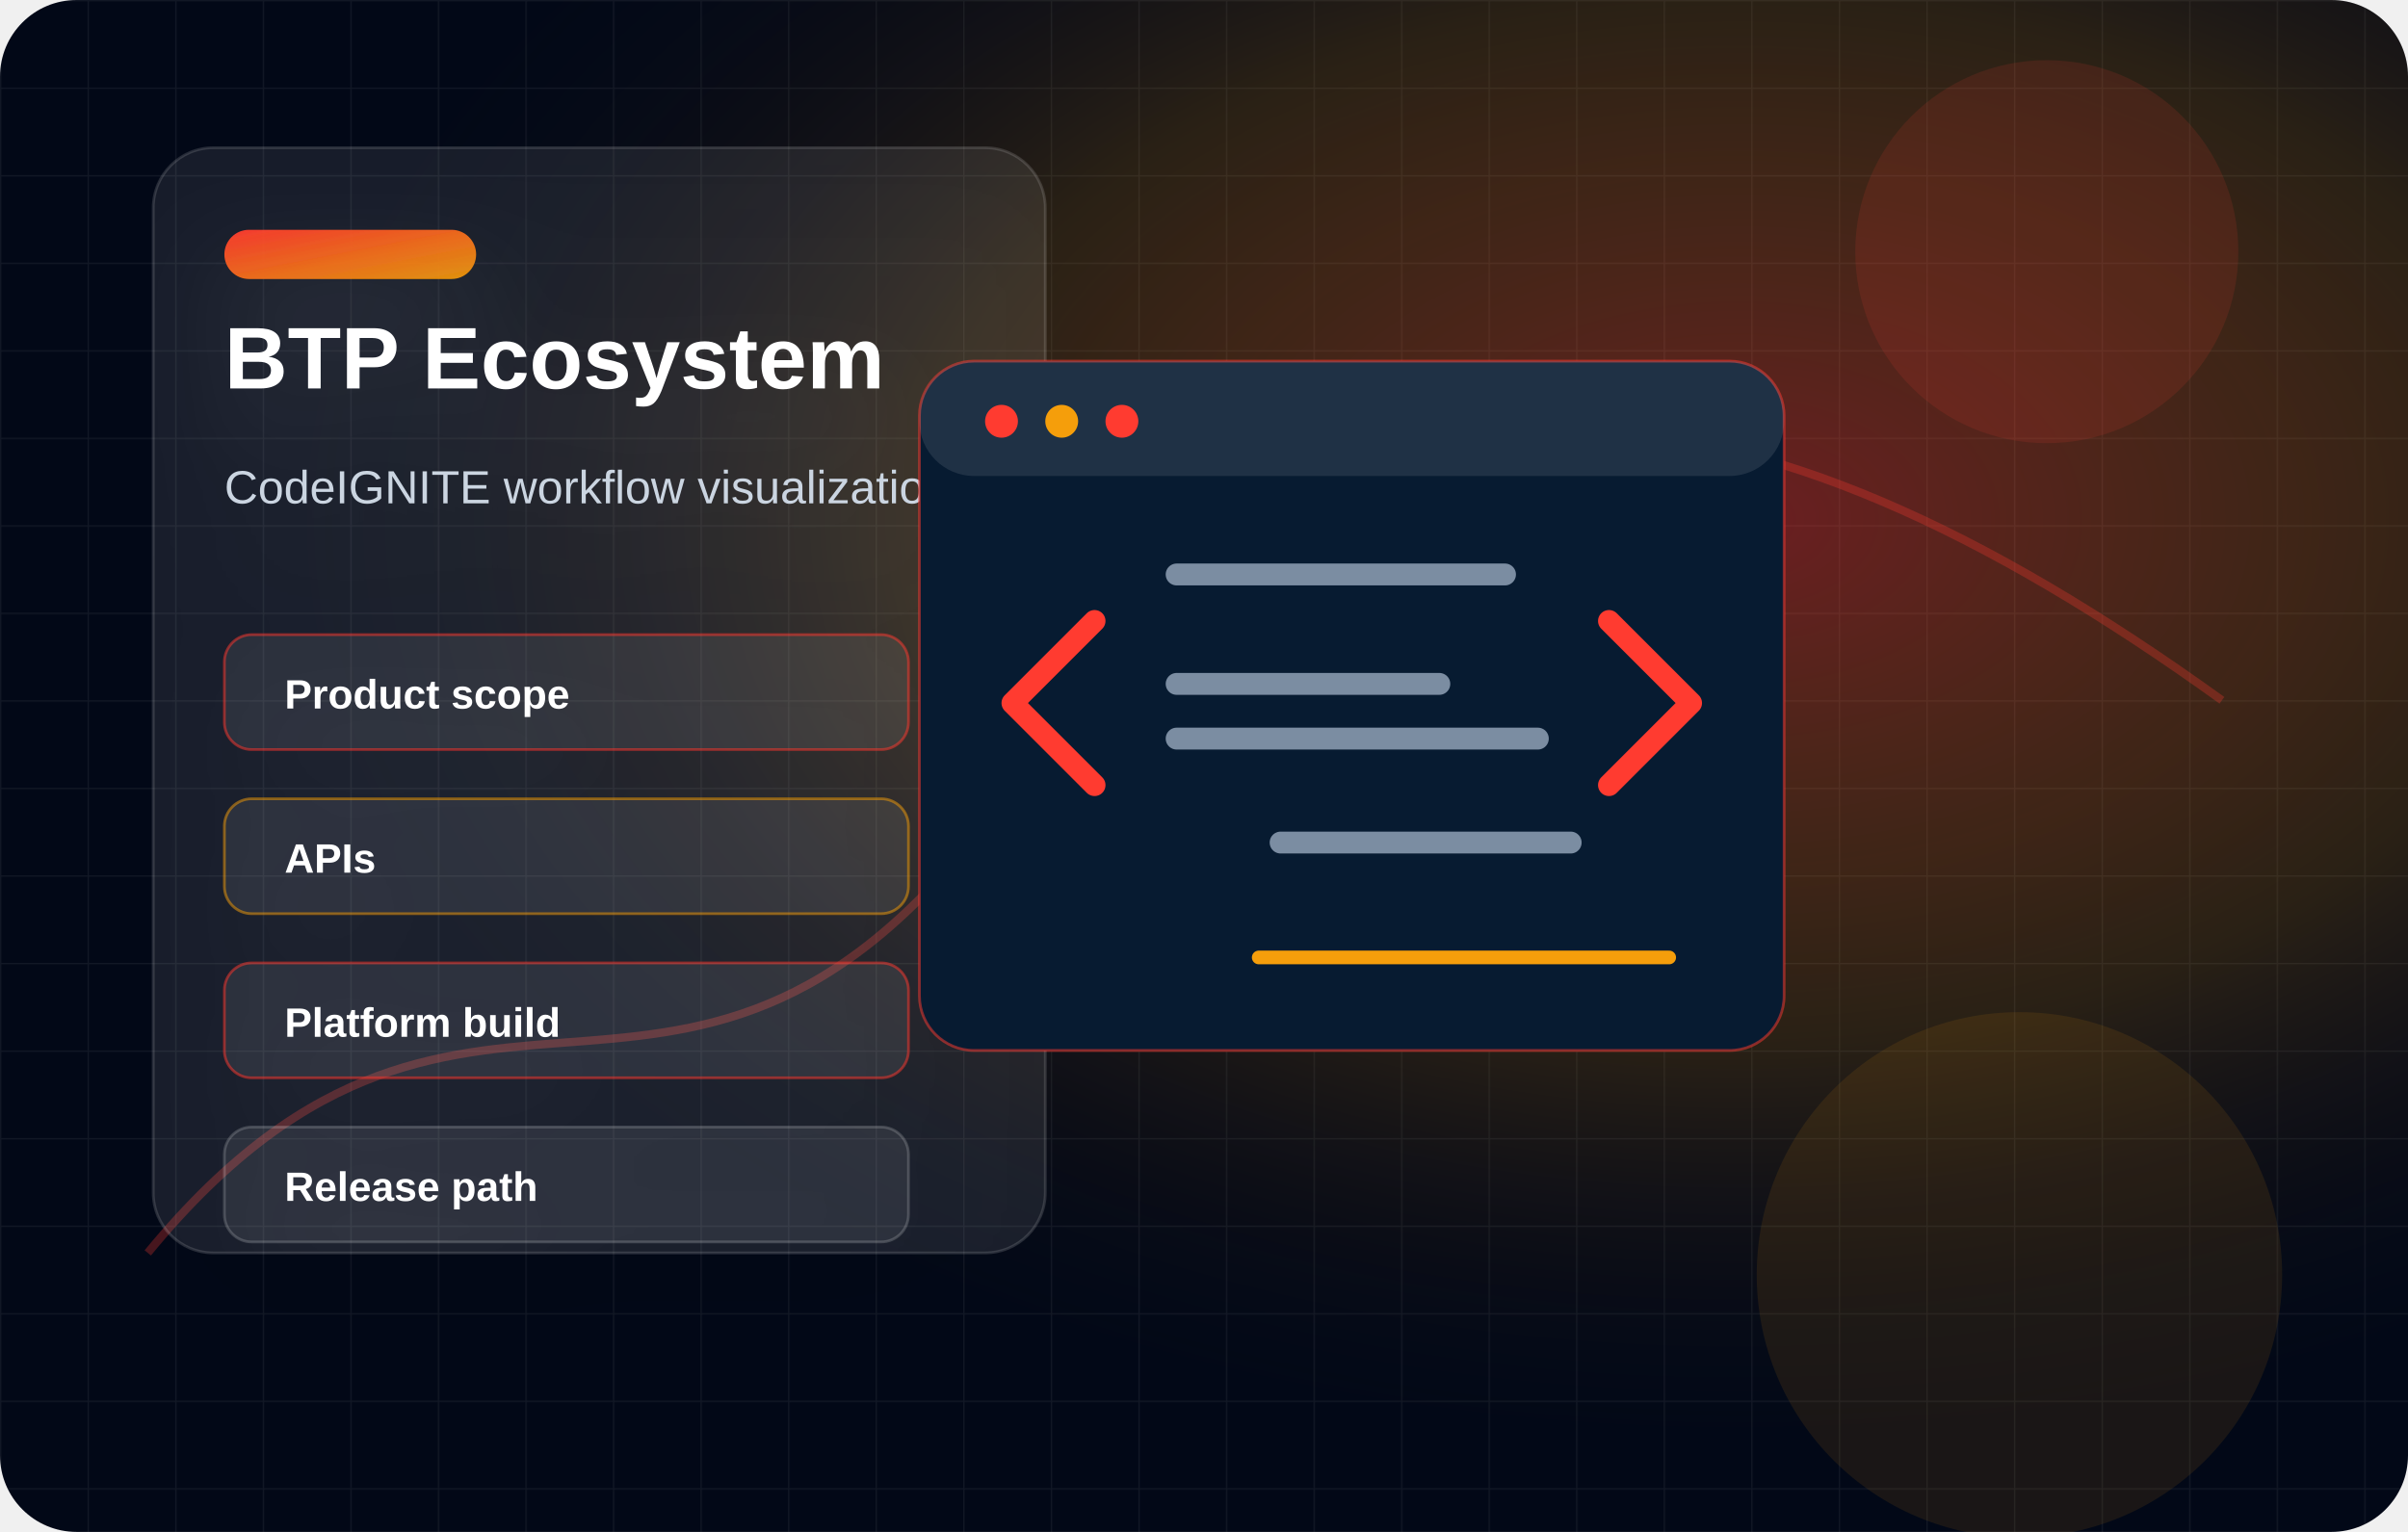
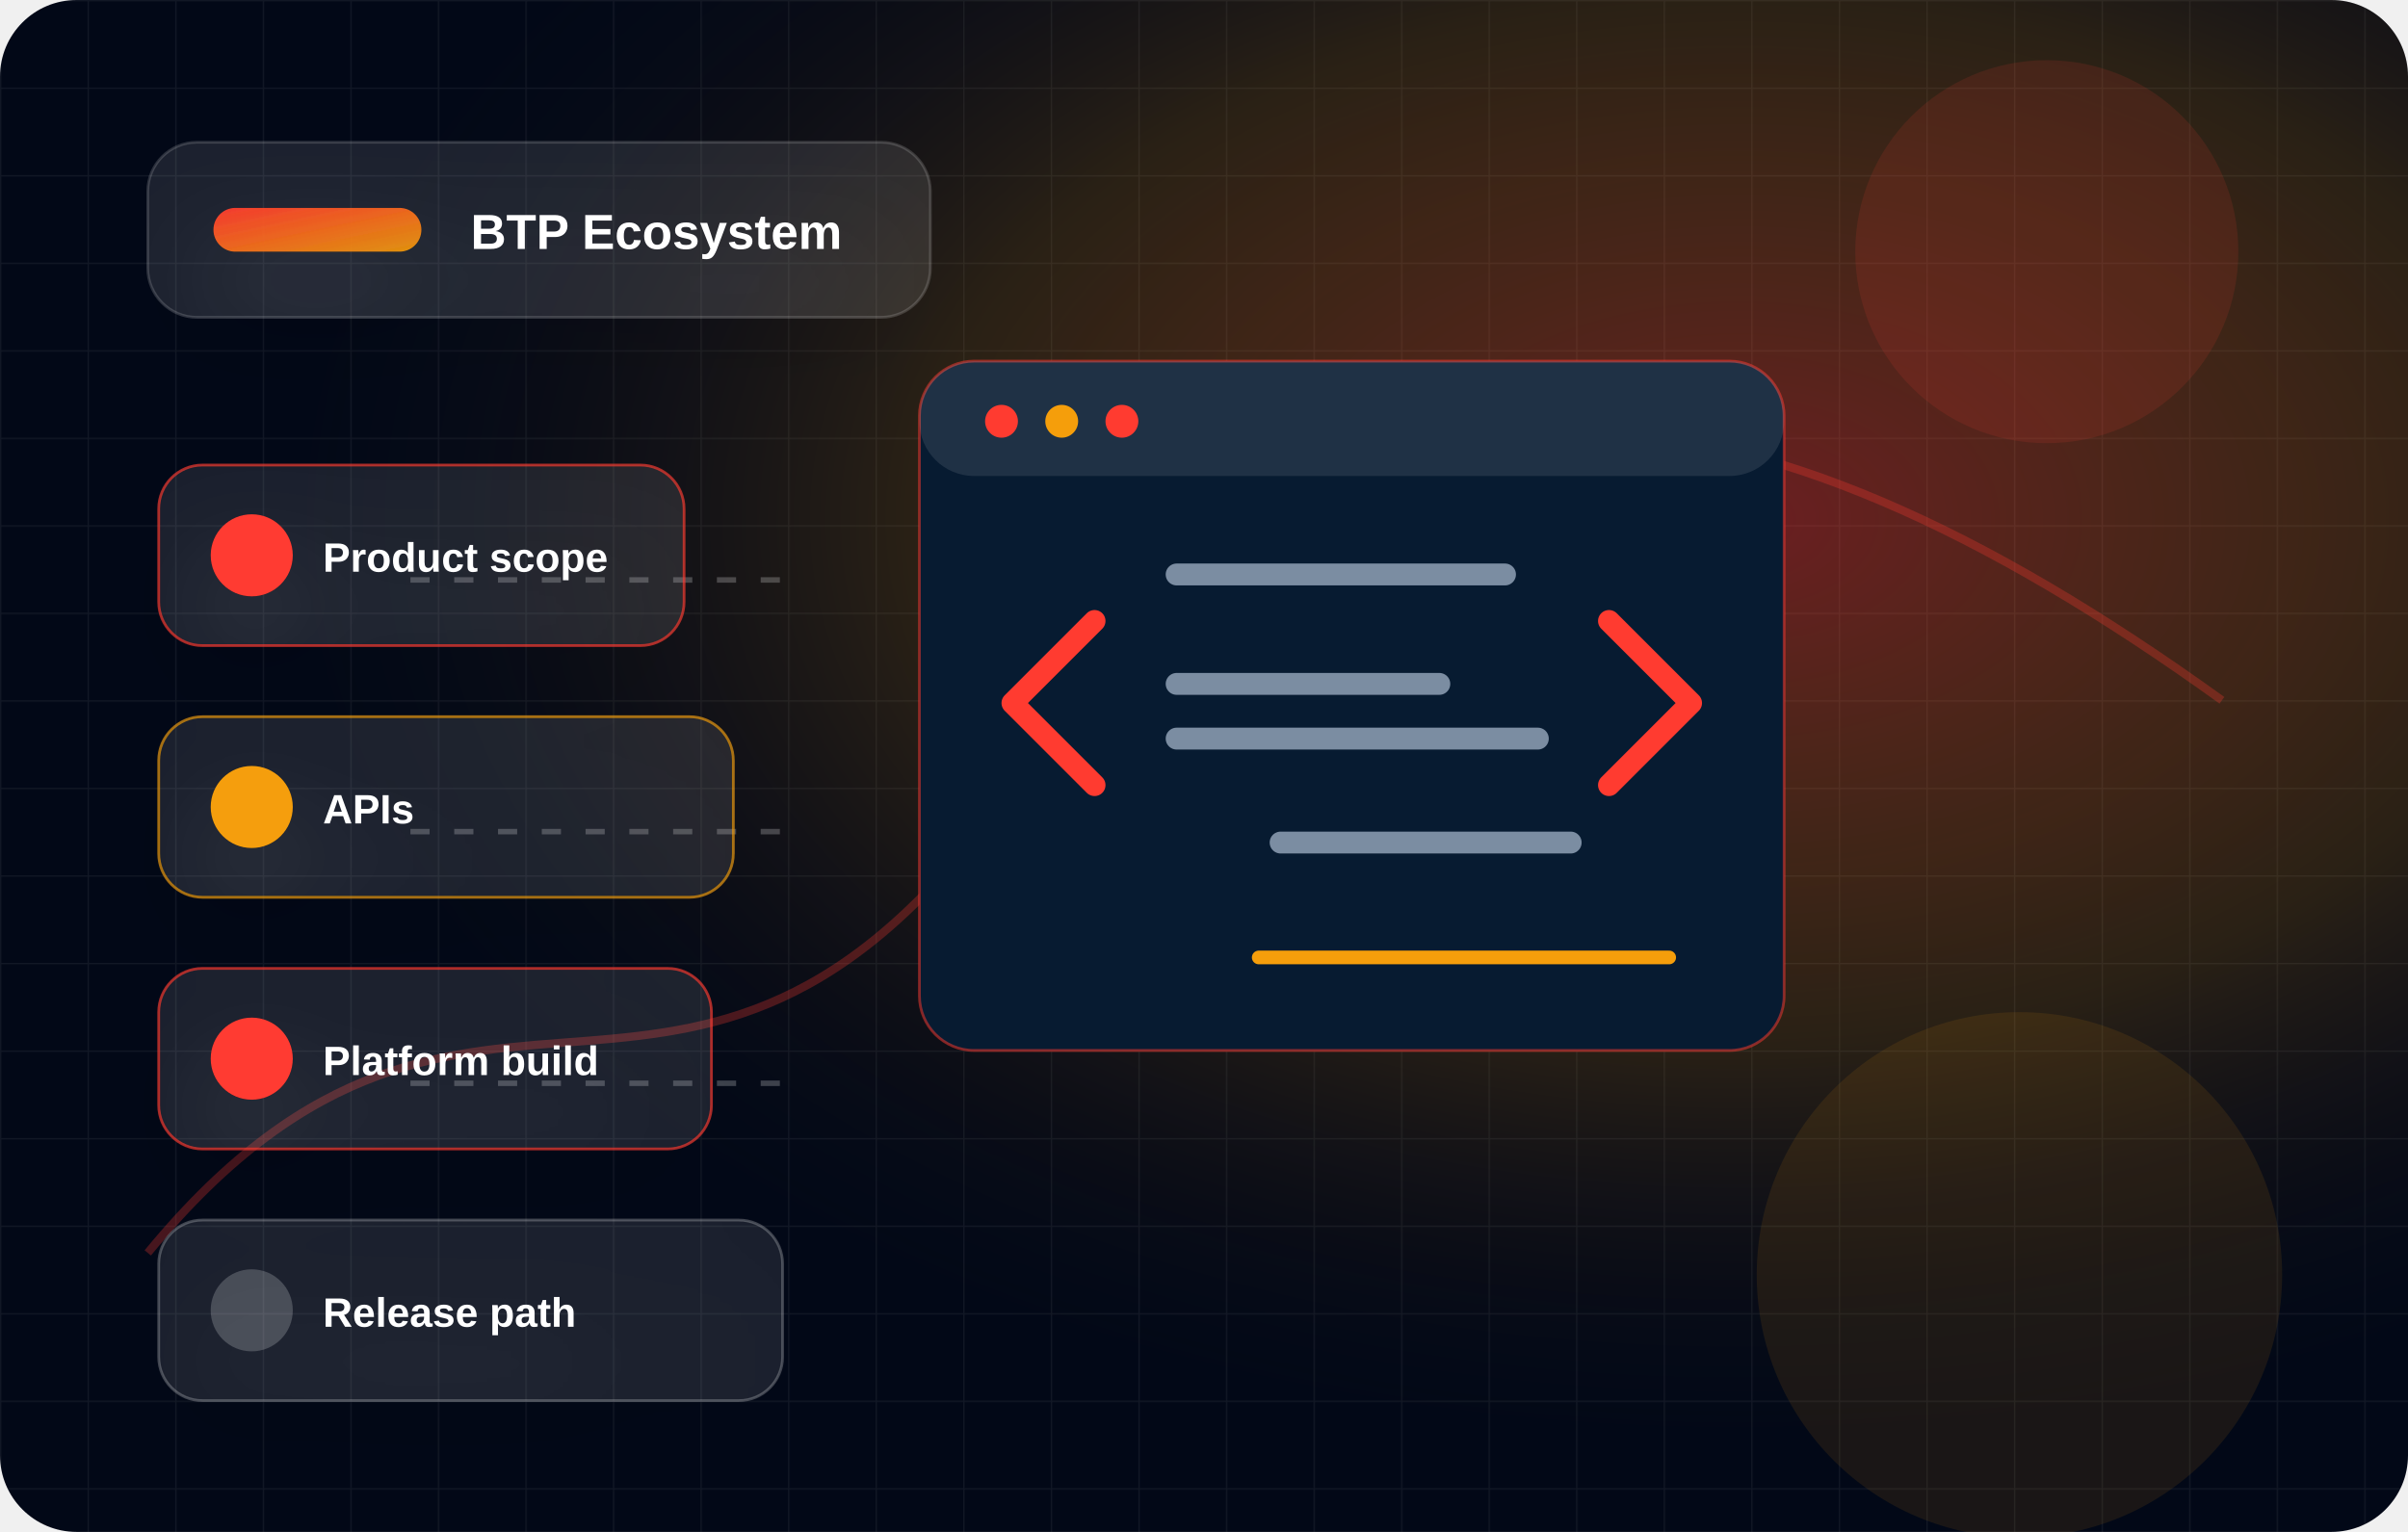
<svg xmlns="http://www.w3.org/2000/svg" width="880" height="560" viewBox="0 0 880 560" role="img" aria-labelledby="title desc">
  <defs>
    <linearGradient id="g" x1="0" y1="0" x2="1" y2="1">
      <stop offset="0" stop-color="#FF3B30" stop-opacity=".95" />
      <stop offset="1" stop-color="#F59E0B" stop-opacity=".9" />
    </linearGradient>
    <radialGradient id="r" cx=".72" cy=".34" r=".62">
      <stop offset="0" stop-color="#FF3B30" stop-opacity=".42" />
      <stop offset=".55" stop-color="#F59E0B" stop-opacity=".16" />
      <stop offset="1" stop-color="#020817" stop-opacity="0" />
    </radialGradient>
    <pattern id="grid" width="32" height="32" patternUnits="userSpaceOnUse">
      <path d="M32 0H0V32" fill="none" stroke="#ffffff" stroke-opacity=".06" />
    </pattern>
    <filter id="s" x="-20%" y="-20%" width="140%" height="140%">
      <feDropShadow dx="0" dy="18" stdDeviation="18" flood-color="#000000" flood-opacity=".28" />
    </filter>
  </defs>
  <rect width="880" height="560" rx="28" fill="#020817" />
  <rect width="880" height="560" rx="28" fill="url(#grid)" />
  <rect width="880" height="560" rx="28" fill="url(#r)" />
  <path d="M54 458 C174 312 255 456 374 282 S640 132 812 256" fill="none" stroke="#FF3B30" stroke-width="3" stroke-opacity=".28" />
-   <g filter="url(#s)">
-     <rect x="56" y="54" width="326" height="404" rx="22" fill="rgba(255,255,255,.08)" stroke="rgba(255,255,255,.14)" />
-     <rect x="82" y="84" width="92" height="18" rx="9" fill="url(#g)" />
-     <text x="82" y="142" font-family="Segoe UI, Arial" font-size="32" font-weight="850" fill="#fff">BTP Ecosystem</text>
-     <text x="82" y="184" font-family="Segoe UI, Arial" font-size="17" fill="#cbd5e1">CodeIGNITE workflow visualization</text>
-     <g font-family="Segoe UI, Arial" font-size="15" font-weight="800" fill="#fff">
-       <rect x="82" y="232" width="250" height="42" rx="10" fill="rgba(255,255,255,.08)" stroke="#FF3B30" stroke-opacity=".5" />
-       <text x="104" y="259">Product scope</text>
-       <rect x="82" y="292" width="250" height="42" rx="10" fill="rgba(255,255,255,.08)" stroke="#F59E0B" stroke-opacity=".5" />
-       <text x="104" y="319">APIs</text>
-       <rect x="82" y="352" width="250" height="42" rx="10" fill="rgba(255,255,255,.08)" stroke="#ff3b30" stroke-opacity=".5" />
-       <text x="104" y="379">Platform build</text>
-       <rect x="82" y="412" width="250" height="42" rx="10" fill="rgba(255,255,255,.08)" stroke="#ffffff" stroke-opacity=".18" />
-       <text x="104" y="439">Release path</text>
+   <g filter="url(#s)" font-family="Segoe UI, Arial">
+     <rect x="54" y="52" width="286" height="64" rx="18" fill="#ffffff" fill-opacity=".1" stroke="#ffffff" stroke-opacity=".16" />
+     <rect x="78" y="76" width="76" height="16" rx="8" fill="url(#g)" />
+     <text x="172" y="91" font-size="18" font-weight="850" fill="#fff">BTP Ecosystem</text>
+     <g stroke="#ffffff" stroke-opacity=".22" stroke-width="2" stroke-dasharray="7 9">
+       <path d="M150 212 H290" />
+       <path d="M150 304 H290" />
+       <path d="M150 396 H290" />
+     </g>
+     <g>
+       <rect x="58" y="170" width="192" height="66" rx="16" fill="#ffffff" fill-opacity=".09" stroke="#FF3B30" stroke-opacity=".65" />
+       <circle cx="92" cy="203" r="15" fill="#FF3B30" />
+       <text x="118" y="209" font-size="15" font-weight="850" fill="#fff">Product scope</text>
+       <rect x="58" y="262" width="210" height="66" rx="16" fill="#ffffff" fill-opacity=".09" stroke="#F59E0B" stroke-opacity=".65" />
+       <circle cx="92" cy="295" r="15" fill="#F59E0B" />
+       <text x="118" y="301" font-size="15" font-weight="850" fill="#fff">APIs</text>
+       <rect x="58" y="354" width="202" height="66" rx="16" fill="#ffffff" fill-opacity=".09" stroke="#ff3b30" stroke-opacity=".65" />
+       <circle cx="92" cy="387" r="15" fill="#ff3b30" />
+       <text x="118" y="393" font-size="15" font-weight="850" fill="#fff">Platform build</text>
+       <rect x="58" y="446" width="228" height="66" rx="16" fill="#ffffff" fill-opacity=".09" stroke="#ffffff" stroke-opacity=".24" />
+       <circle cx="92" cy="479" r="15" fill="#fff" fill-opacity=".2" />
+       <text x="118" y="485" font-size="15" font-weight="850" fill="#fff">Release path</text>
    </g>
  </g>
  <g class="motif code" transform="translate(336 132)">
    <rect x="0" y="0" width="316" height="252" rx="20" fill="#071b31" stroke="#FF3B30" stroke-opacity=".5" />
-     <rect x="0" y="0" width="316" height="42" rx="20" fill="rgba(255,255,255,.1)" />
+     <rect x="0" y="0" width="316" height="42" rx="20" fill="#ffffff" fill-opacity=".1" />
    <circle cx="30" cy="22" r="6" fill="#ff3b30" />
    <circle cx="52" cy="22" r="6" fill="#F59E0B" />
    <circle cx="74" cy="22" r="6" fill="#FF3B30" />
    <path d="M64 95 L34 125 L64 155 M252 95 L282 125 L252 155" fill="none" stroke="#FF3B30" stroke-width="8" stroke-linecap="round" stroke-linejoin="round" />
    <path d="M132 176 H238 M94 78 H214 M94 118 H190 M94 138 H226" stroke="#dbeafe" stroke-width="8" stroke-opacity=".55" stroke-linecap="round" />
    <path d="M124 218 H274" stroke="#F59E0B" stroke-width="5" stroke-linecap="round" />
  </g>
  <circle cx="748" cy="92" r="70" fill="#FF3B30" opacity=".12" />
  <circle cx="738" cy="466" r="96" fill="#F59E0B" opacity=".1" />
</svg>
